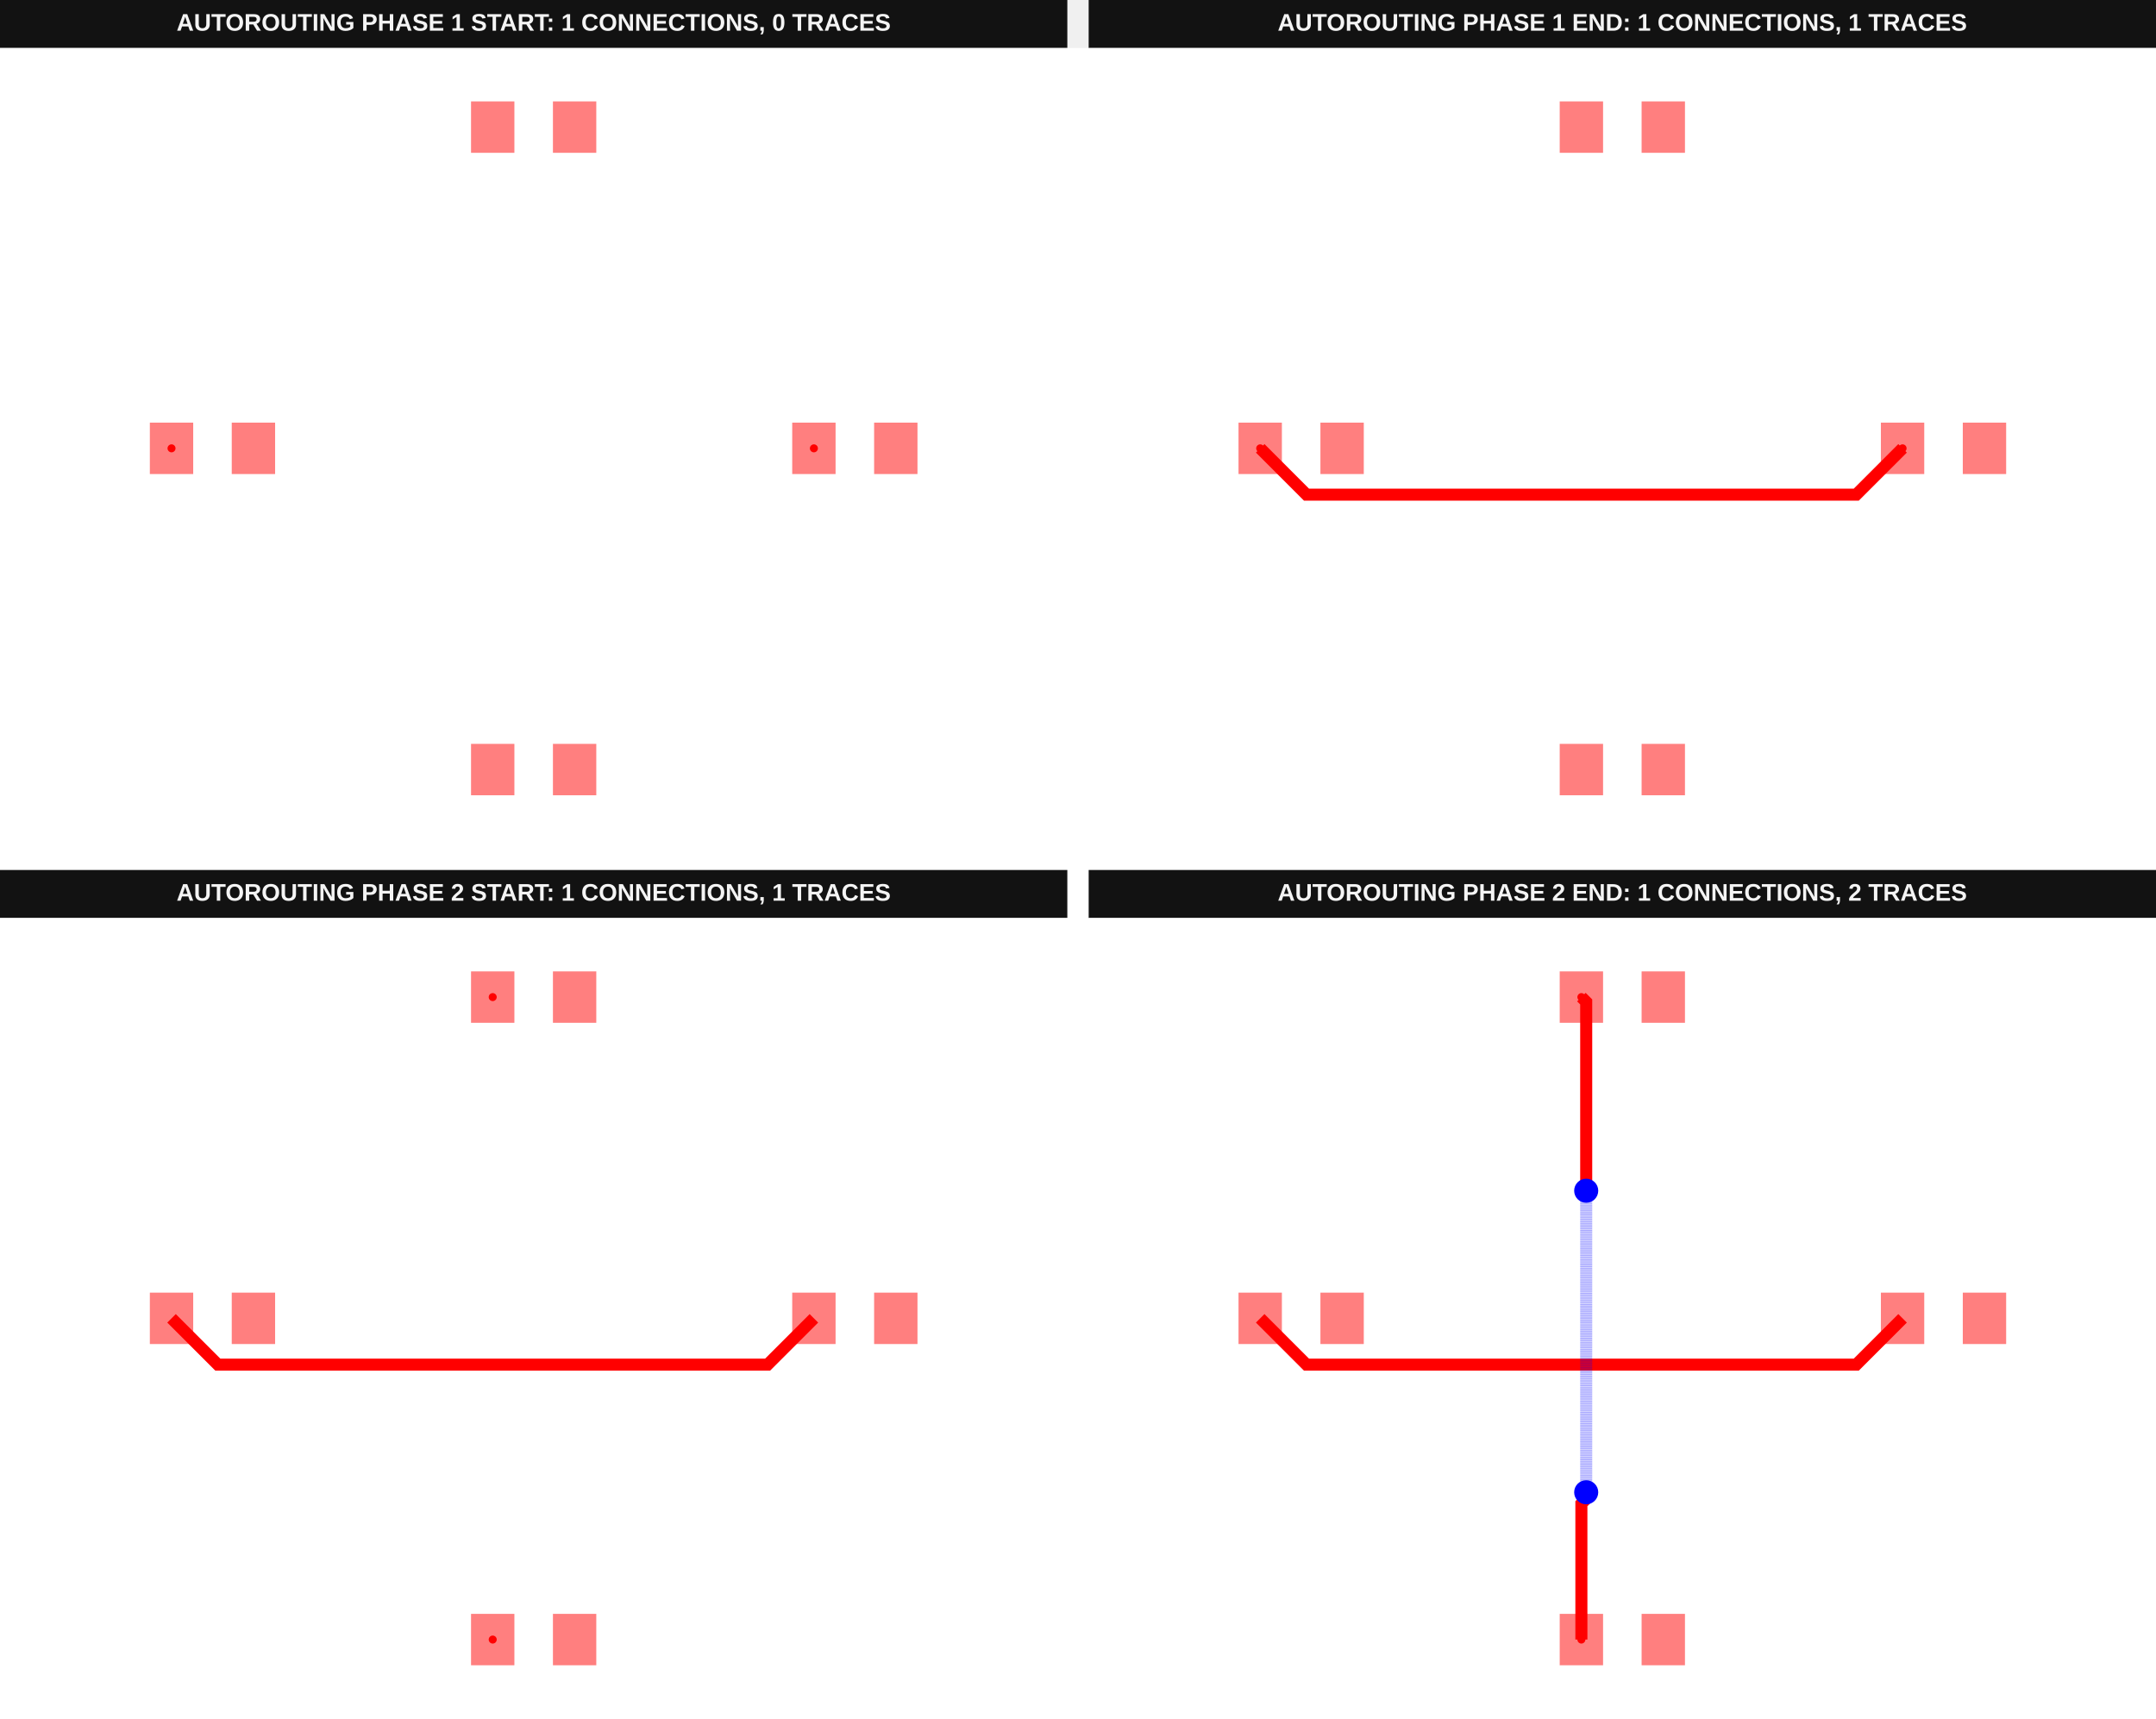
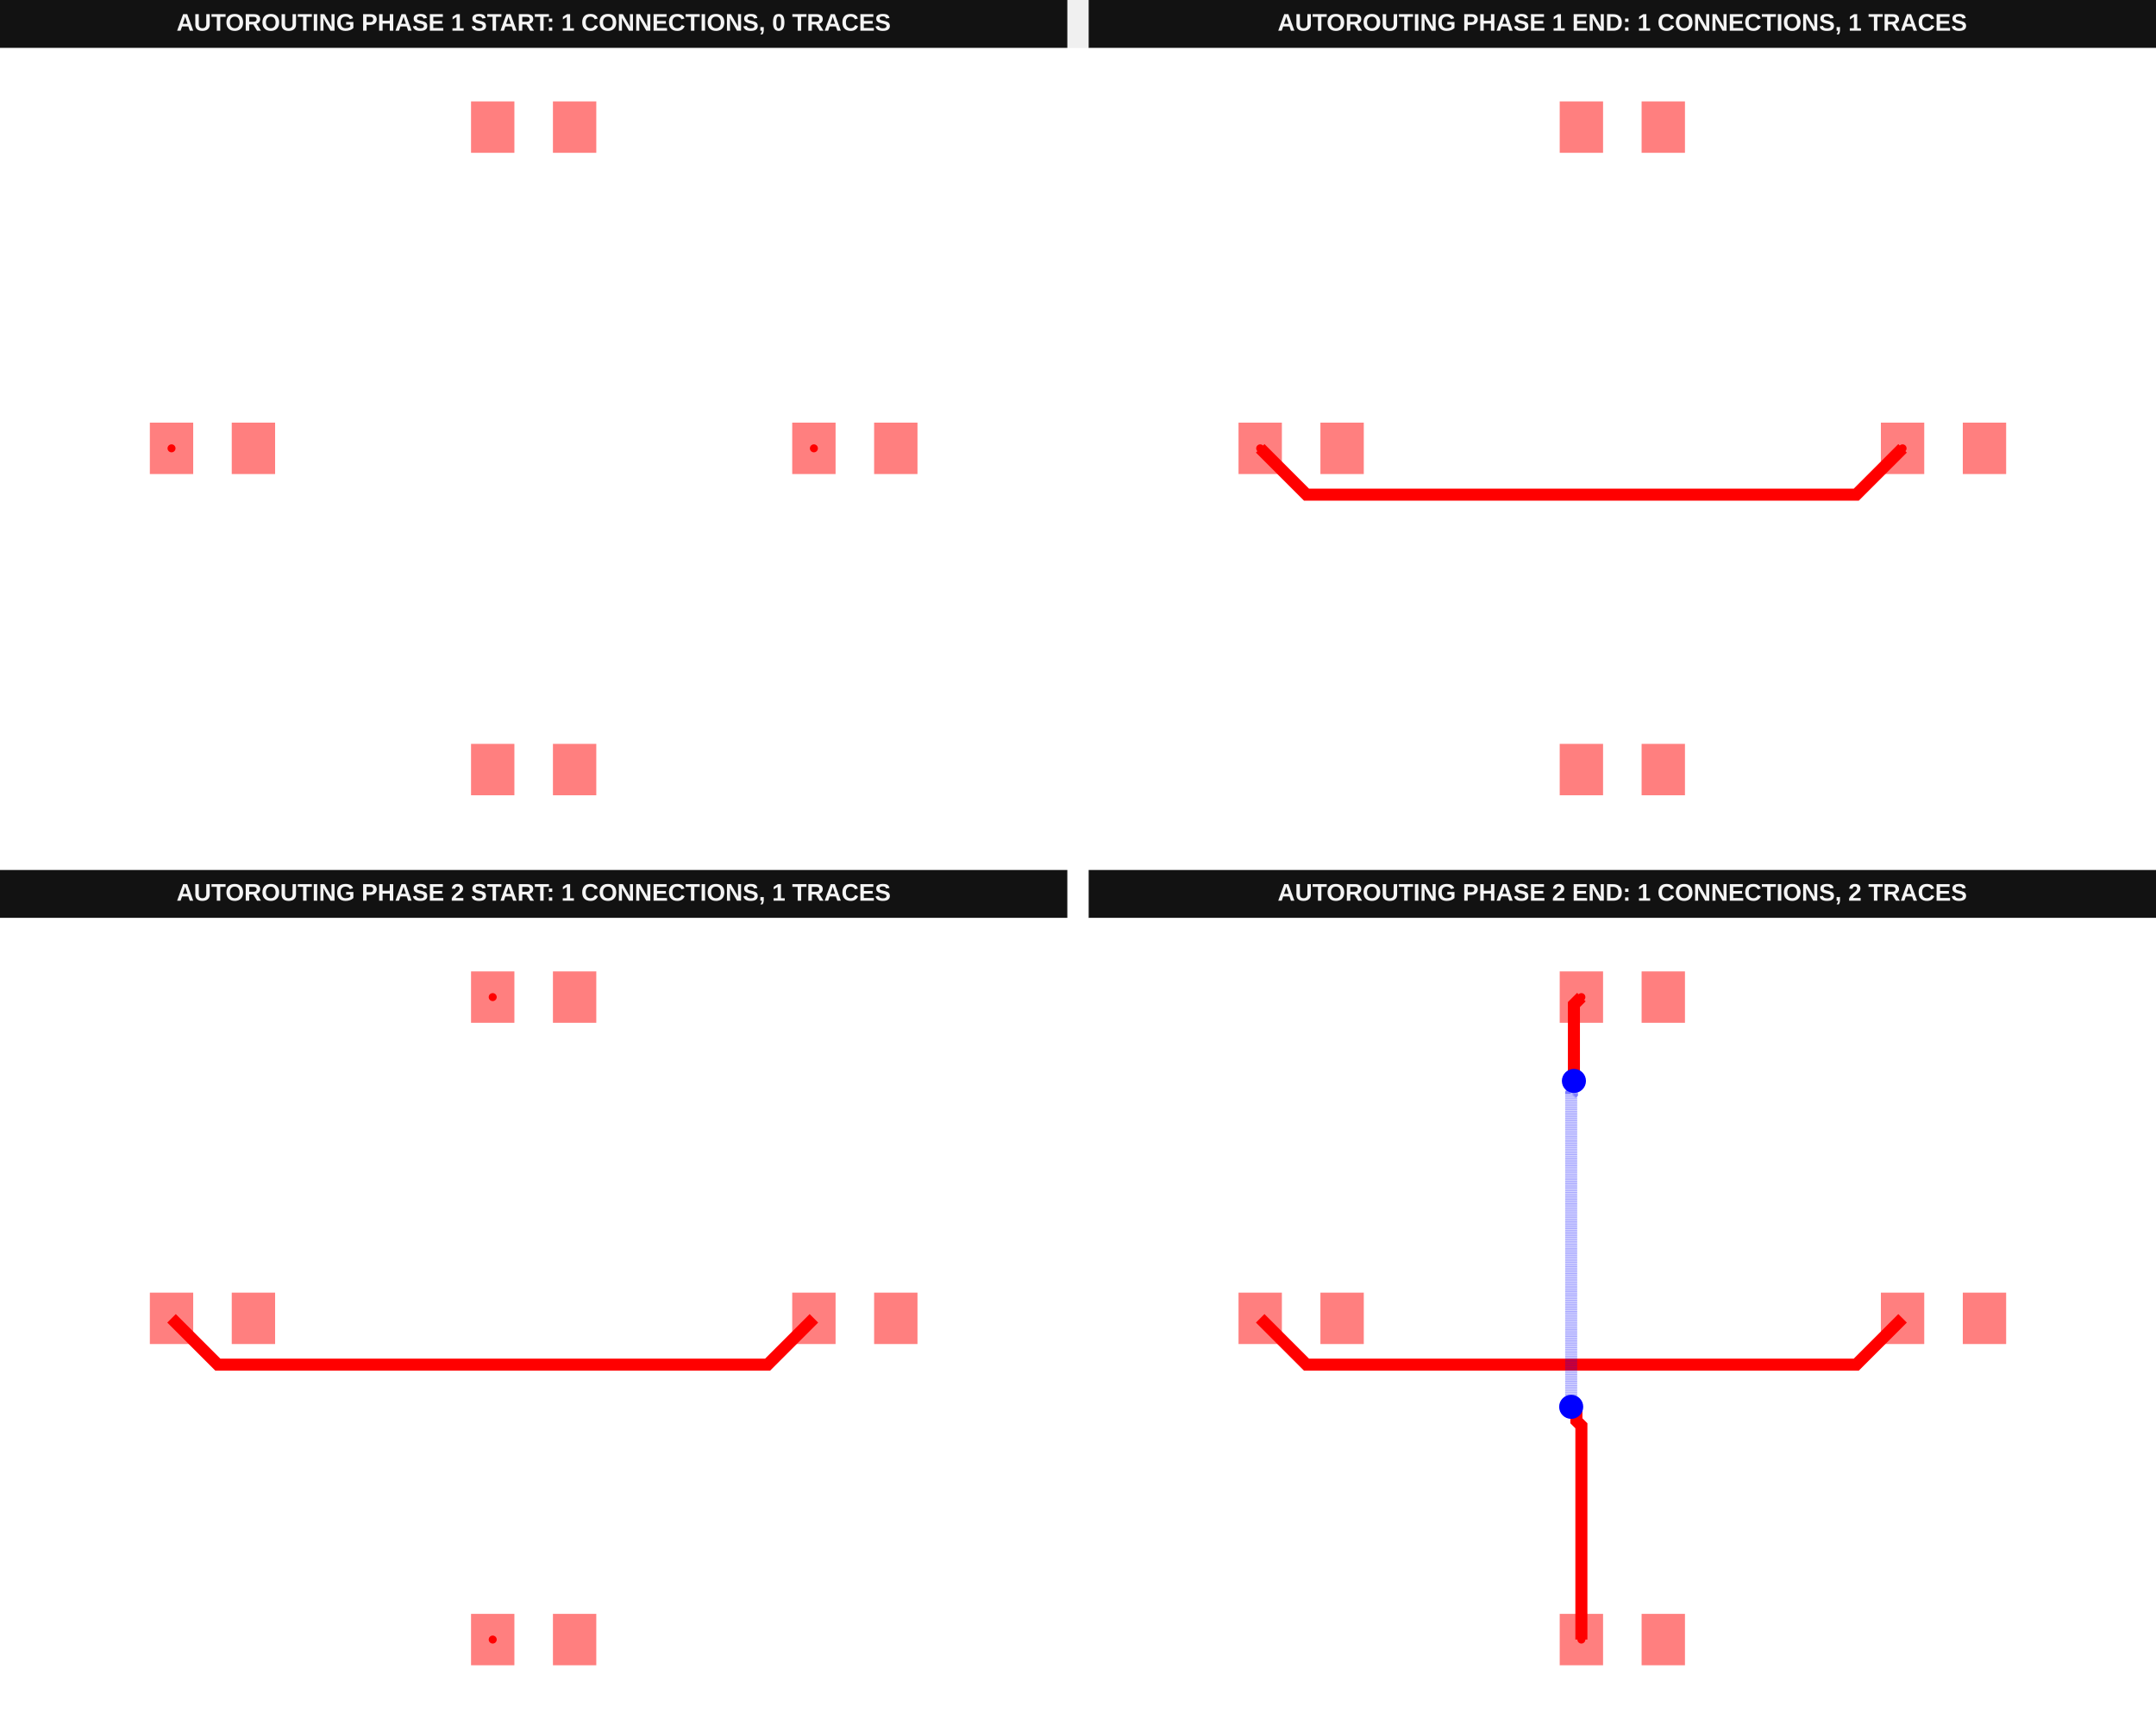
<svg xmlns="http://www.w3.org/2000/svg" width="1616" height="1288" viewBox="0 0 1616 1288" data-testid="autoroutingphase-connection-phase-index-horizontal-first-autorouting-srj-stack">
  <g transform="translate(0, 0) scale(1, 1) translate(0, 0)">
    <g transform="translate(0, 0) scale(1, 1) translate(0, 0)">
      <g transform="translate(0, 0) scale(1, 1) translate(0, 0)">
        <rect x="0" y="0" width="800" height="36" fill="#121212" />
        <text x="400" y="23" fill="#f4f4f4" font-family="Arial, sans-serif" font-size="18" font-weight="700" text-anchor="middle">AUTOROUTING PHASE 1 START: 1 CONNECTIONS, 0 TRACES</text>
      </g>
      <g transform="translate(0, 36) scale(1, 1) translate(0, 0)">
        <rect width="100%" height="100%" fill="#fff" />
        <g>
          <rect data-type="rect" data-label="top source_trace_0" data-x="-4.51" data-y="0" x="112.315" y="280.741" width="32.5" height="38.519" fill="rgba(255,0,0,0.5)" stroke="black" stroke-width="0.017" />
        </g>
        <g>
          <rect data-type="rect" data-label="top" data-x="-3.49" data-y="0" x="173.704" y="280.741" width="32.5" height="38.519" fill="rgba(255,0,0,0.5)" stroke="black" stroke-width="0.017" />
        </g>
        <g>
          <rect data-type="rect" data-label="top source_trace_0" data-x="3.49" data-y="0" x="593.796" y="280.741" width="32.5" height="38.519" fill="rgba(255,0,0,0.5)" stroke="black" stroke-width="0.017" />
        </g>
        <g>
          <rect data-type="rect" data-label="top" data-x="4.51" data-y="0" x="655.185" y="280.741" width="32.5" height="38.519" fill="rgba(255,0,0,0.5)" stroke="black" stroke-width="0.017" />
        </g>
        <g>
          <rect data-type="rect" data-label="top" data-x="-0.51" data-y="-4" x="353.056" y="521.481" width="32.5" height="38.519" fill="rgba(255,0,0,0.5)" stroke="black" stroke-width="0.017" />
        </g>
        <g>
          <rect data-type="rect" data-label="top" data-x="0.51" data-y="-4" x="414.444" y="521.481" width="32.5" height="38.519" fill="rgba(255,0,0,0.5)" stroke="black" stroke-width="0.017" />
        </g>
        <g>
          <rect data-type="rect" data-label="top" data-x="-0.51" data-y="4" x="353.056" y="40" width="32.5" height="38.519" fill="rgba(255,0,0,0.5)" stroke="black" stroke-width="0.017" />
        </g>
        <g>
          <rect data-type="rect" data-label="top" data-x="0.51" data-y="4" x="414.444" y="40" width="32.5" height="38.519" fill="rgba(255,0,0,0.5)" stroke="black" stroke-width="0.017" />
        </g>
        <g>
          <circle data-type="point" data-label="source_trace_0 source_trace_0 top" data-x="-4.51" data-y="0" cx="128.565" cy="300" r="3" fill="hsl(0, 100%, 50%)" />
        </g>
        <g>
          <circle data-type="point" data-label="source_trace_0 source_trace_0 top" data-x="3.49" data-y="0" cx="610.046" cy="300" r="3" fill="hsl(0, 100%, 50%)" />
        </g>
        <g id="crosshair__stack1" style="display: none">
          <line id="crosshair-h__stack1" y1="0" y2="600" stroke="#666" stroke-width="0.5" />
          <line id="crosshair-v__stack1" x1="0" x2="800" stroke="#666" stroke-width="0.5" />
          <text id="coordinates__stack1" font-family="monospace" font-size="12" fill="#666" />
        </g>
      </g>
    </g>
    <g transform="translate(816, 0) scale(1, 1) translate(0, 0)">
      <g transform="translate(0, 0) scale(1, 1) translate(0, 0)">
        <rect x="0" y="0" width="800" height="36" fill="#121212" />
        <text x="400" y="23" fill="#f4f4f4" font-family="Arial, sans-serif" font-size="18" font-weight="700" text-anchor="middle">AUTOROUTING PHASE 1 END: 1 CONNECTIONS, 1 TRACES</text>
      </g>
      <g transform="translate(0, 36) scale(1, 1) translate(0, 0)">
        <rect width="100%" height="100%" fill="#fff" />
        <g>
          <polyline data-points="3.49,0 2.913238690690041,-0.5767613093099595 -3.9332386906900405,-0.5767613093099595 -4.51,0" data-type="line" data-label="" points="610.046,300 575.334,334.712 163.277,334.712 128.565,300" fill="none" stroke="red" stroke-width="9.028" />
        </g>
        <g>
          <rect data-type="rect" data-label="top source_trace_0" data-x="-4.51" data-y="0" x="112.315" y="280.741" width="32.5" height="38.519" fill="rgba(255,0,0,0.5)" stroke="black" stroke-width="0.017" />
        </g>
        <g>
          <rect data-type="rect" data-label="top" data-x="-3.49" data-y="0" x="173.704" y="280.741" width="32.5" height="38.519" fill="rgba(255,0,0,0.5)" stroke="black" stroke-width="0.017" />
        </g>
        <g>
          <rect data-type="rect" data-label="top source_trace_0" data-x="3.49" data-y="0" x="593.796" y="280.741" width="32.5" height="38.519" fill="rgba(255,0,0,0.5)" stroke="black" stroke-width="0.017" />
        </g>
        <g>
          <rect data-type="rect" data-label="top" data-x="4.51" data-y="0" x="655.185" y="280.741" width="32.5" height="38.519" fill="rgba(255,0,0,0.5)" stroke="black" stroke-width="0.017" />
        </g>
        <g>
          <rect data-type="rect" data-label="top" data-x="-0.51" data-y="-4" x="353.056" y="521.481" width="32.5" height="38.519" fill="rgba(255,0,0,0.5)" stroke="black" stroke-width="0.017" />
        </g>
        <g>
          <rect data-type="rect" data-label="top" data-x="0.51" data-y="-4" x="414.444" y="521.481" width="32.5" height="38.519" fill="rgba(255,0,0,0.5)" stroke="black" stroke-width="0.017" />
        </g>
        <g>
          <rect data-type="rect" data-label="top" data-x="-0.51" data-y="4" x="353.056" y="40" width="32.5" height="38.519" fill="rgba(255,0,0,0.5)" stroke="black" stroke-width="0.017" />
        </g>
        <g>
          <rect data-type="rect" data-label="top" data-x="0.51" data-y="4" x="414.444" y="40" width="32.5" height="38.519" fill="rgba(255,0,0,0.5)" stroke="black" stroke-width="0.017" />
        </g>
        <g>
          <circle data-type="point" data-label="source_trace_0 source_trace_0 top" data-x="-4.51" data-y="0" cx="128.565" cy="300" r="3" fill="hsl(0, 100%, 50%)" />
        </g>
        <g>
          <circle data-type="point" data-label="source_trace_0 source_trace_0 top" data-x="3.49" data-y="0" cx="610.046" cy="300" r="3" fill="hsl(0, 100%, 50%)" />
        </g>
        <g id="crosshair__stack1__stack1" style="display: none">
          <line id="crosshair-h__stack1__stack1" y1="0" y2="600" stroke="#666" stroke-width="0.5" />
          <line id="crosshair-v__stack1__stack1" x1="0" x2="800" stroke="#666" stroke-width="0.5" />
          <text id="coordinates__stack1__stack1" font-family="monospace" font-size="12" fill="#666" />
        </g>
      </g>
    </g>
  </g>
  <g transform="translate(0, 652) scale(1, 1) translate(0, 0)">
    <g transform="translate(0, 0) scale(1, 1) translate(0, 0)">
      <g transform="translate(0, 0) scale(1, 1) translate(0, 0)">
        <rect x="0" y="0" width="800" height="36" fill="#121212" />
        <text x="400" y="23" fill="#f4f4f4" font-family="Arial, sans-serif" font-size="18" font-weight="700" text-anchor="middle">AUTOROUTING PHASE 2 START: 1 CONNECTIONS, 1 TRACES</text>
      </g>
      <g transform="translate(0, 36) scale(1, 1) translate(0, 0)">
        <rect width="100%" height="100%" fill="#fff" />
        <g>
          <polyline data-points="3.49,0 2.913238690690041,-0.5767613093099595 -3.9332386906900405,-0.5767613093099595 -4.51,0" data-type="line" data-label="" points="610.046,300 575.334,334.712 163.277,334.712 128.565,300" fill="none" stroke="red" stroke-width="9.028" />
        </g>
        <g>
          <rect data-type="rect" data-label="top" data-x="-4.51" data-y="0" x="112.315" y="280.741" width="32.5" height="38.519" fill="rgba(255,0,0,0.5)" stroke="black" stroke-width="0.017" />
        </g>
        <g>
          <rect data-type="rect" data-label="top" data-x="-3.49" data-y="0" x="173.704" y="280.741" width="32.5" height="38.519" fill="rgba(255,0,0,0.5)" stroke="black" stroke-width="0.017" />
        </g>
        <g>
          <rect data-type="rect" data-label="top" data-x="3.49" data-y="0" x="593.796" y="280.741" width="32.5" height="38.519" fill="rgba(255,0,0,0.5)" stroke="black" stroke-width="0.017" />
        </g>
        <g>
          <rect data-type="rect" data-label="top" data-x="4.51" data-y="0" x="655.185" y="280.741" width="32.5" height="38.519" fill="rgba(255,0,0,0.5)" stroke="black" stroke-width="0.017" />
        </g>
        <g>
          <rect data-type="rect" data-label="top source_trace_1" data-x="-0.51" data-y="-4" x="353.056" y="521.481" width="32.5" height="38.519" fill="rgba(255,0,0,0.5)" stroke="black" stroke-width="0.017" />
        </g>
        <g>
          <rect data-type="rect" data-label="top" data-x="0.51" data-y="-4" x="414.444" y="521.481" width="32.5" height="38.519" fill="rgba(255,0,0,0.5)" stroke="black" stroke-width="0.017" />
        </g>
        <g>
          <rect data-type="rect" data-label="top source_trace_1" data-x="-0.51" data-y="4" x="353.056" y="40" width="32.5" height="38.519" fill="rgba(255,0,0,0.5)" stroke="black" stroke-width="0.017" />
        </g>
        <g>
          <rect data-type="rect" data-label="top" data-x="0.51" data-y="4" x="414.444" y="40" width="32.5" height="38.519" fill="rgba(255,0,0,0.5)" stroke="black" stroke-width="0.017" />
        </g>
        <g>
          <circle data-type="point" data-label="source_trace_1 source_trace_1 top" data-x="-0.51" data-y="-4" cx="369.306" cy="540.741" r="3" fill="hsl(0, 100%, 50%)" />
        </g>
        <g>
          <circle data-type="point" data-label="source_trace_1 source_trace_1 top" data-x="-0.51" data-y="4" cx="369.306" cy="59.259" r="3" fill="hsl(0, 100%, 50%)" />
        </g>
        <g id="crosshair__stack1__stack1" style="display: none">
          <line id="crosshair-h__stack1__stack1" y1="0" y2="600" stroke="#666" stroke-width="0.5" />
          <line id="crosshair-v__stack1__stack1" x1="0" x2="800" stroke="#666" stroke-width="0.5" />
          <text id="coordinates__stack1__stack1" font-family="monospace" font-size="12" fill="#666" />
        </g>
      </g>
    </g>
    <g transform="translate(816, 0) scale(1, 1) translate(0, 0)">
      <g transform="translate(0, 0) scale(1, 1) translate(0, 0)">
        <rect x="0" y="0" width="800" height="36" fill="#121212" />
        <text x="400" y="23" fill="#f4f4f4" font-family="Arial, sans-serif" font-size="18" font-weight="700" text-anchor="middle">AUTOROUTING PHASE 2 END: 1 CONNECTIONS, 2 TRACES</text>
      </g>
      <g transform="translate(0, 36) scale(1, 1) translate(0, 0)">
        <rect width="100%" height="100%" fill="#fff" />
        <g>
          <polyline data-points="3.49,0 2.913238690690041,-0.5767613093099595 -3.9332386906900405,-0.5767613093099595 -4.51,0" data-type="line" data-label="" points="610.046,300 575.334,334.712 163.277,334.712 128.565,300" fill="none" stroke="red" stroke-width="9.028" />
        </g>
        <g>
-           <polyline data-points="-0.51,-4 -0.51,-2.308025297630484 -0.46902109998751246,-2.2670463976179964 -0.46902109998751246,-2.1850210999875124 -0.45,-2.166" data-type="line" data-label="" points="369.306,540.741 369.306,438.909 371.772,436.443 371.772,431.506 372.917,430.361" fill="none" stroke="red" stroke-width="9.028" />
-         </g>
-         <g>
-           <polyline data-points="-0.45,-2.166 -0.45,1.582358660107981 -0.44974874480639404,1.5826099153015871 -0.44974874480639404,1.588748744806394 -0.45,1.589" data-type="line" data-label="" points="372.917,430.361 372.917,204.765 372.932,204.75 372.932,204.381 372.917,204.366" fill="none" stroke="rgba(0,0,255,0.5)" stroke-width="9.028" stroke-dasharray="0.2 0.2" />
-         </g>
-         <g>
-           <polyline data-points="-0.45,1.589 -0.45,3.94 -0.51,4" data-type="line" data-label="" points="372.917,204.366 372.917,62.87 369.306,59.259" fill="none" stroke="red" stroke-width="9.028" />
+           <polyline data-points="-0.51,-4 -0.51,-1.337839965029696 -0.5720772955494211,-1.2757626694802748 -0.5720772955494211,-1.166922704450579 -0.637,-1.102" data-type="line" data-label="" points="369.306,540.741 369.306,380.518 365.569,376.782 365.569,370.231 361.662,366.324" fill="none" stroke="red" stroke-width="9.028" />
+         </g>
+         <g>
+           <polyline data-points="-0.637,-1.102 -0.637,2.794487546726968 -0.6278455031518505,2.8036420435751173 -0.6278455031518505,2.9311544968481495 -0.603,2.956" data-type="line" data-label="" points="361.662,366.324 361.662,131.813 362.213,131.262 362.213,123.588 363.708,122.093" fill="none" stroke="rgba(0,0,255,0.5)" stroke-width="9.028" stroke-dasharray="0.2 0.2" />
+         </g>
+         <g>
+           <polyline data-points="-0.603,2.956 -0.603,3.907 -0.51,4" data-type="line" data-label="" points="363.708,122.093 363.708,64.856 369.306,59.259" fill="none" stroke="red" stroke-width="9.028" />
        </g>
        <g>
          <rect data-type="rect" data-label="top" data-x="-4.51" data-y="0" x="112.315" y="280.741" width="32.5" height="38.519" fill="rgba(255,0,0,0.5)" stroke="black" stroke-width="0.017" />
        </g>
        <g>
          <rect data-type="rect" data-label="top" data-x="-3.49" data-y="0" x="173.704" y="280.741" width="32.5" height="38.519" fill="rgba(255,0,0,0.5)" stroke="black" stroke-width="0.017" />
        </g>
        <g>
          <rect data-type="rect" data-label="top" data-x="3.49" data-y="0" x="593.796" y="280.741" width="32.5" height="38.519" fill="rgba(255,0,0,0.5)" stroke="black" stroke-width="0.017" />
        </g>
        <g>
          <rect data-type="rect" data-label="top" data-x="4.51" data-y="0" x="655.185" y="280.741" width="32.5" height="38.519" fill="rgba(255,0,0,0.5)" stroke="black" stroke-width="0.017" />
        </g>
        <g>
          <rect data-type="rect" data-label="top source_trace_1" data-x="-0.51" data-y="-4" x="353.056" y="521.481" width="32.5" height="38.519" fill="rgba(255,0,0,0.5)" stroke="black" stroke-width="0.017" />
        </g>
        <g>
          <rect data-type="rect" data-label="top" data-x="0.51" data-y="-4" x="414.444" y="521.481" width="32.5" height="38.519" fill="rgba(255,0,0,0.5)" stroke="black" stroke-width="0.017" />
        </g>
        <g>
          <rect data-type="rect" data-label="top source_trace_1" data-x="-0.51" data-y="4" x="353.056" y="40" width="32.5" height="38.519" fill="rgba(255,0,0,0.5)" stroke="black" stroke-width="0.017" />
        </g>
        <g>
          <rect data-type="rect" data-label="top" data-x="0.51" data-y="4" x="414.444" y="40" width="32.5" height="38.519" fill="rgba(255,0,0,0.5)" stroke="black" stroke-width="0.017" />
        </g>
-         <circle data-type="circle" data-label="" data-x="-0.45" data-y="-2.166" cx="372.917" cy="430.361" r="9.028" fill="blue" stroke="none" stroke-width="0.017" />
-         <circle data-type="circle" data-label="" data-x="-0.45" data-y="1.589" cx="372.917" cy="204.366" r="9.028" fill="blue" stroke="none" stroke-width="0.017" />
+         <circle data-type="circle" data-label="" data-x="-0.637" data-y="-1.102" cx="361.662" cy="366.324" r="9.028" fill="blue" stroke="none" stroke-width="0.017" />
+         <circle data-type="circle" data-label="" data-x="-0.603" data-y="2.956" cx="363.708" cy="122.093" r="9.028" fill="blue" stroke="none" stroke-width="0.017" />
        <g>
          <circle data-type="point" data-label="source_trace_1 source_trace_1 top" data-x="-0.51" data-y="-4" cx="369.306" cy="540.741" r="3" fill="hsl(0, 100%, 50%)" />
        </g>
        <g>
          <circle data-type="point" data-label="source_trace_1 source_trace_1 top" data-x="-0.51" data-y="4" cx="369.306" cy="59.259" r="3" fill="hsl(0, 100%, 50%)" />
        </g>
        <g id="crosshair__stack1__stack1__stack1" style="display: none">
          <line id="crosshair-h__stack1__stack1__stack1" y1="0" y2="600" stroke="#666" stroke-width="0.5" />
          <line id="crosshair-v__stack1__stack1__stack1" x1="0" x2="800" stroke="#666" stroke-width="0.5" />
          <text id="coordinates__stack1__stack1__stack1" font-family="monospace" font-size="12" fill="#666" />
        </g>
      </g>
    </g>
  </g>
</svg>
